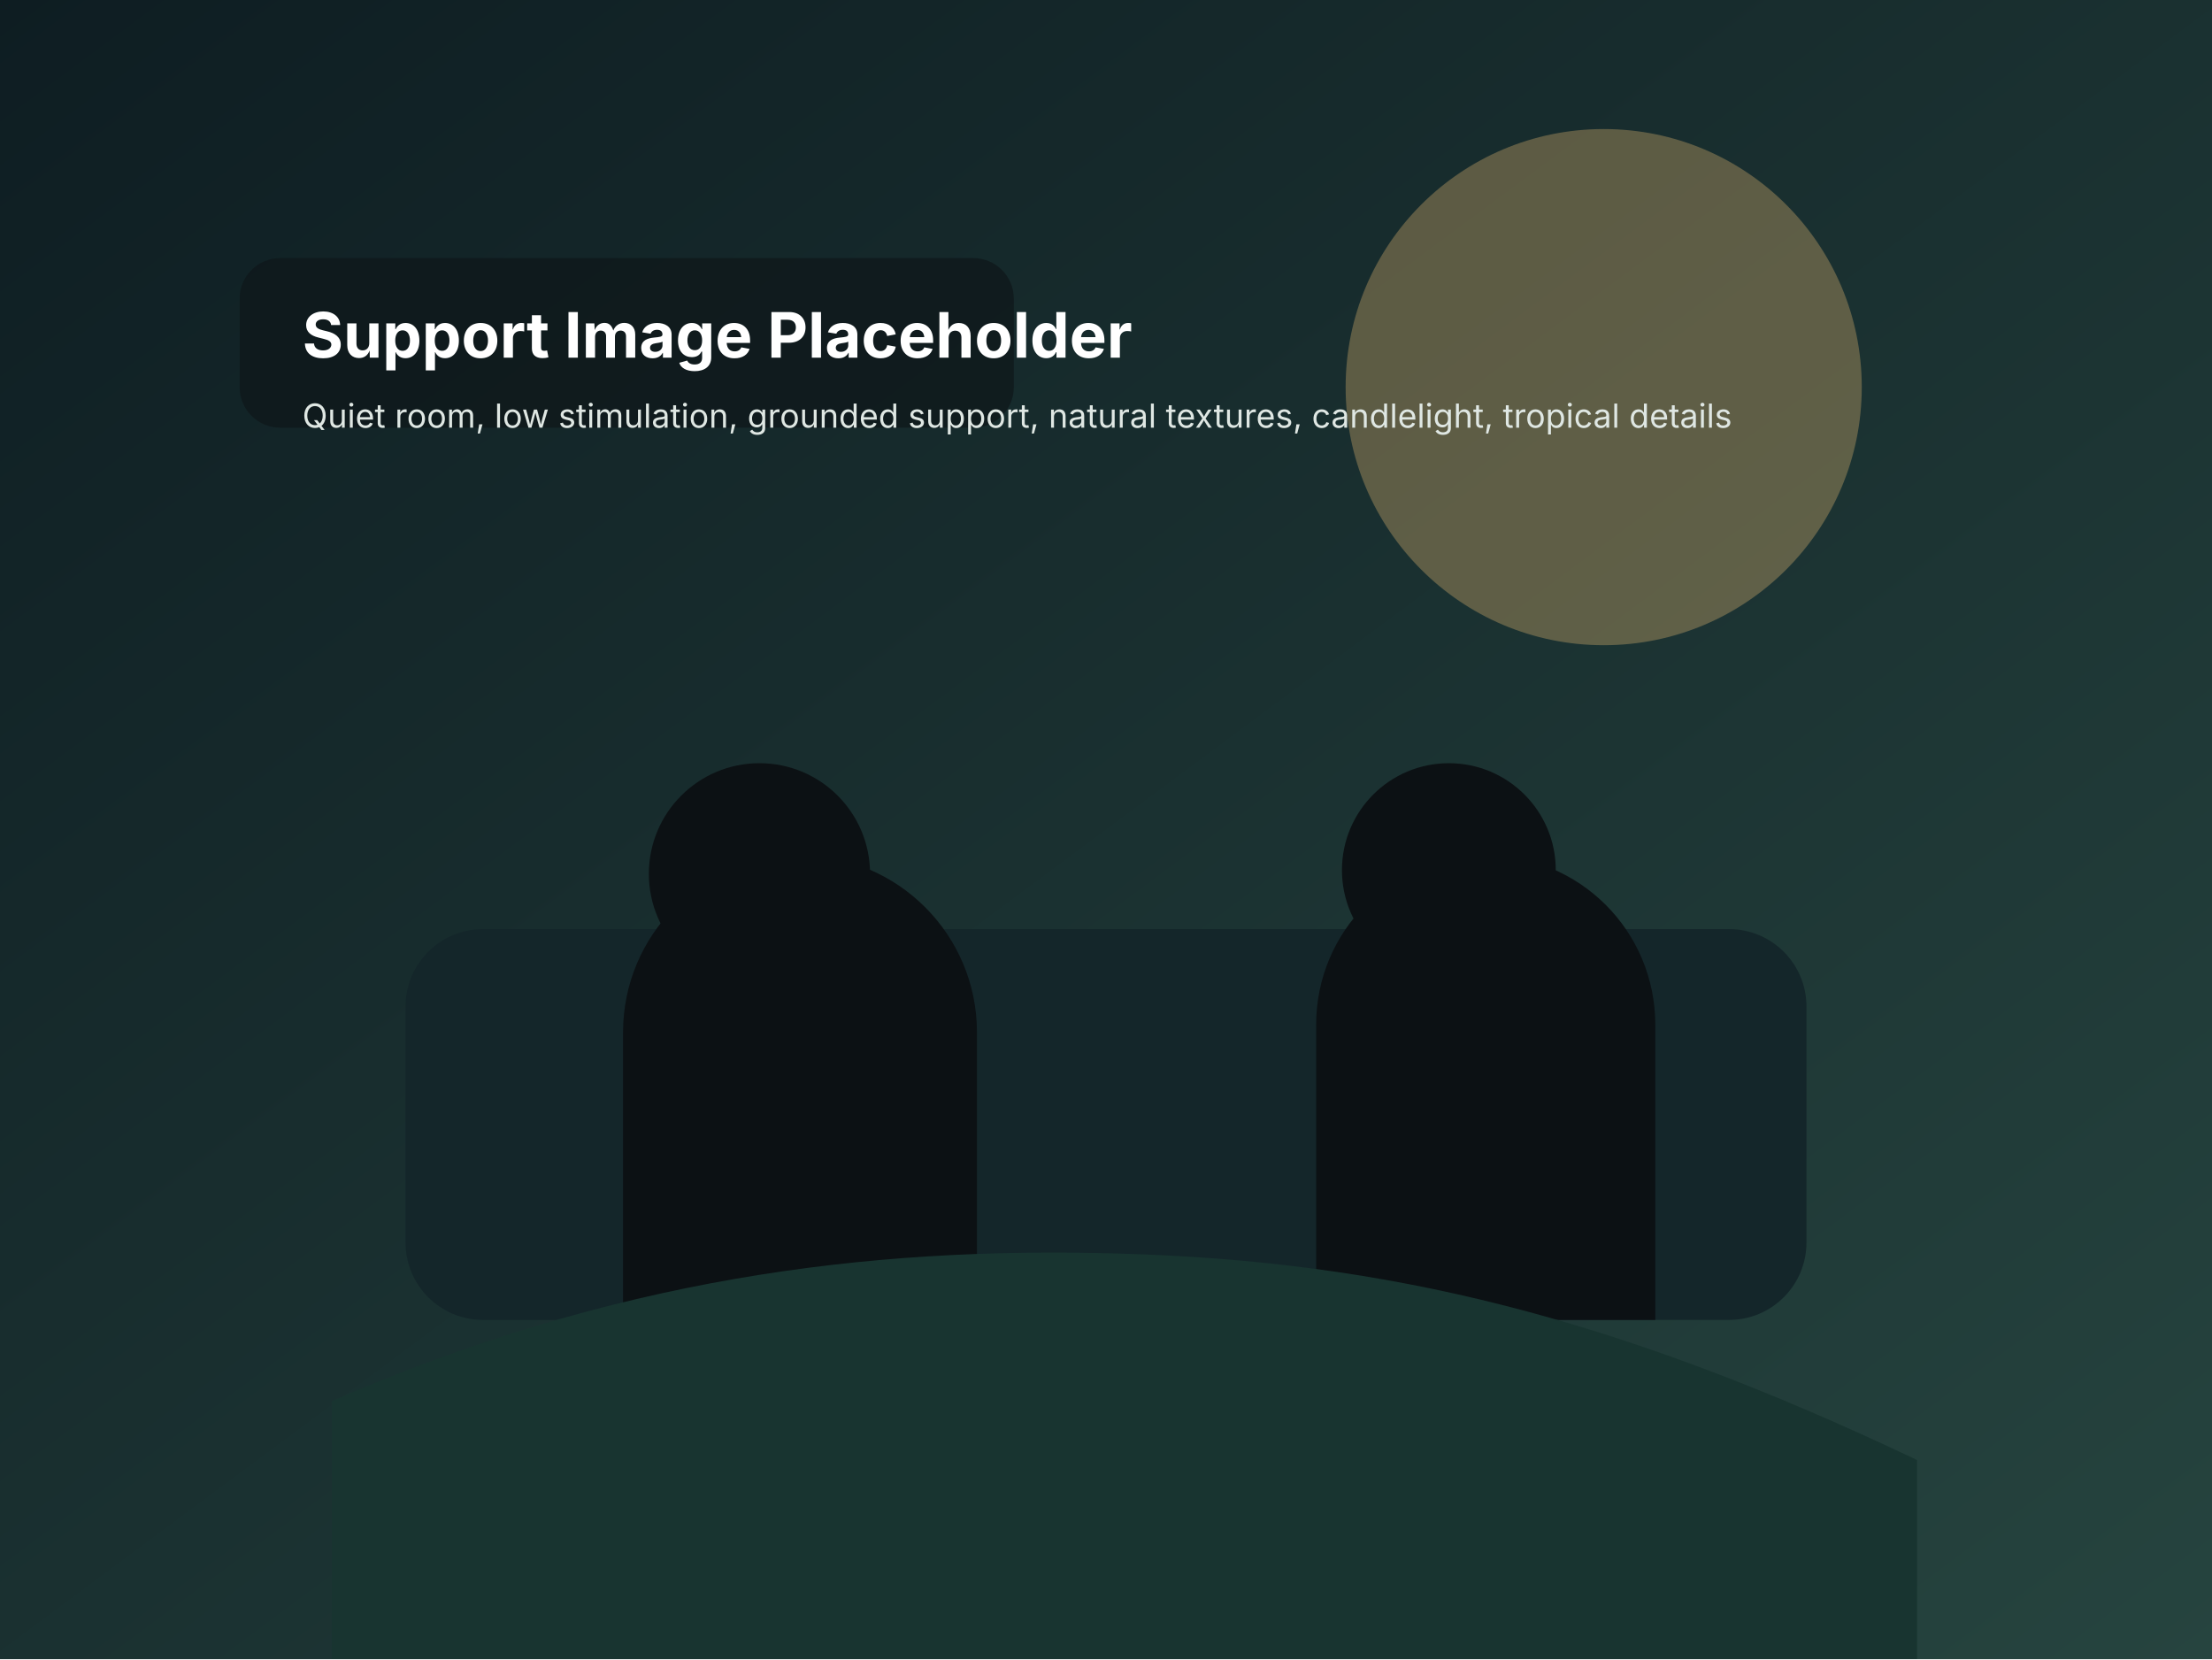
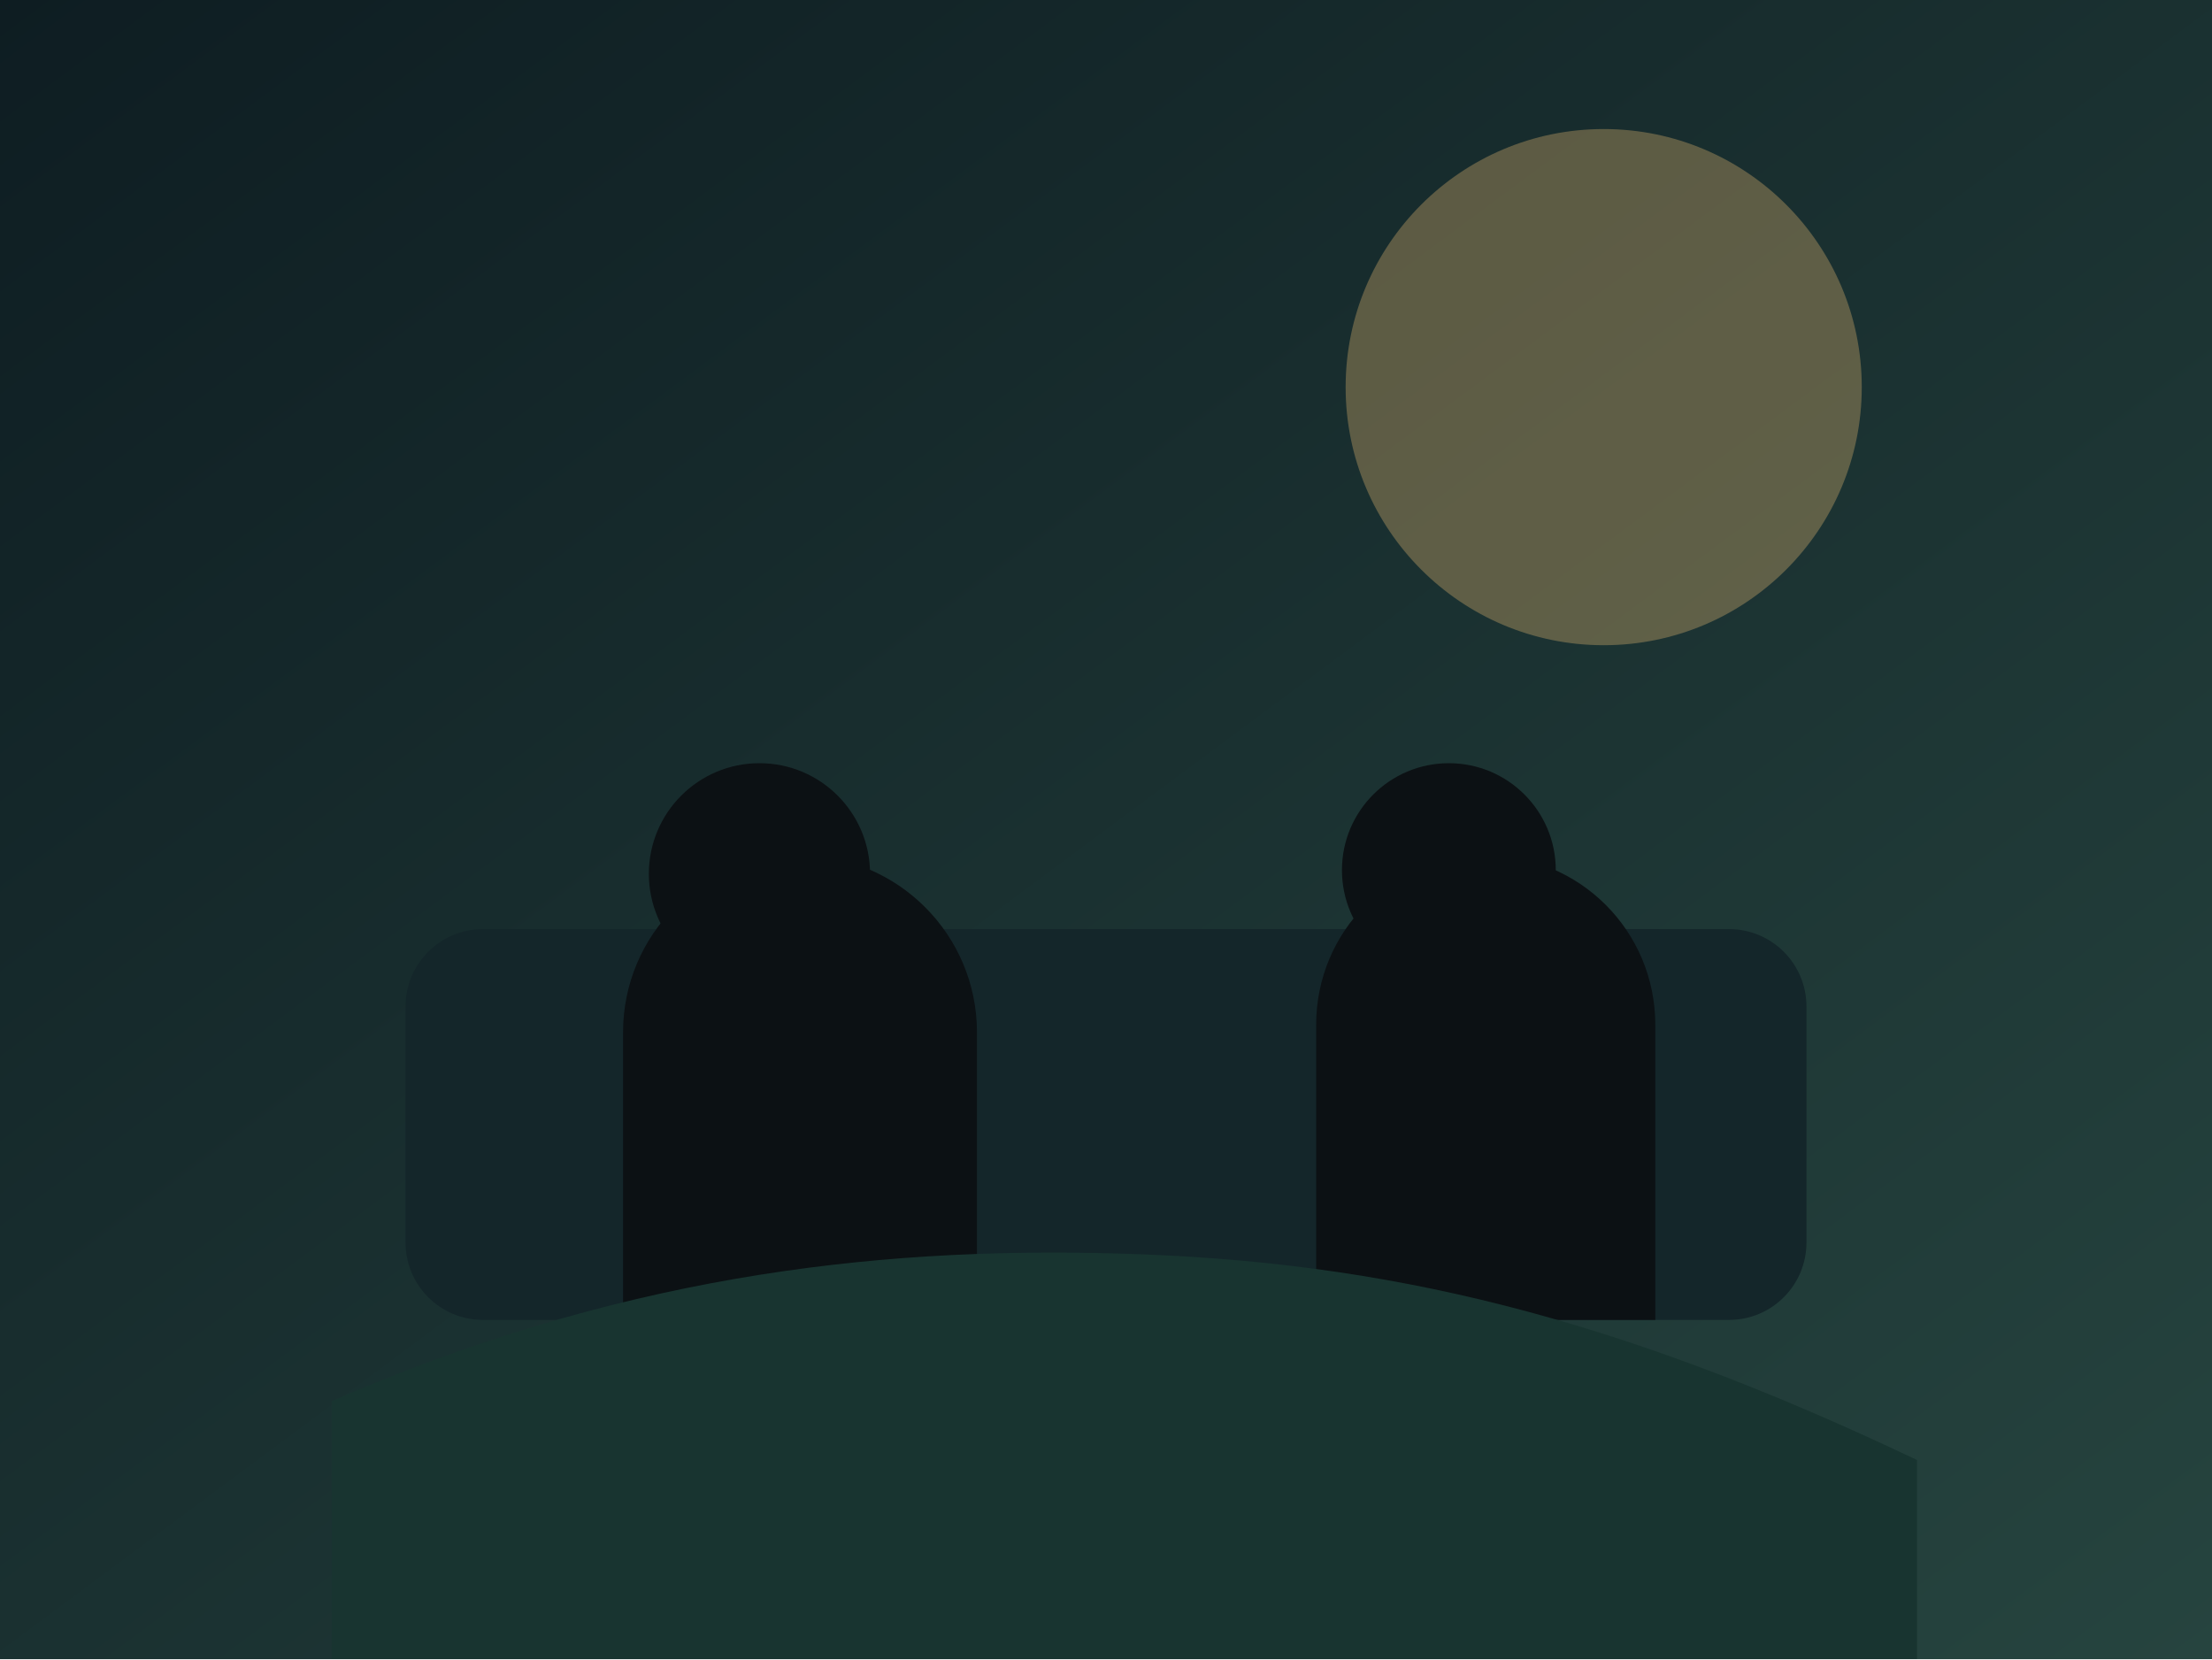
<svg xmlns="http://www.w3.org/2000/svg" width="1200" height="900" viewBox="0 0 1200 900" fill="none">
  <defs>
    <linearGradient id="g" x1="0" y1="0" x2="1" y2="1">
      <stop offset="0" stop-color="#0E1D22" />
      <stop offset="1" stop-color="#26443F" />
    </linearGradient>
  </defs>
  <rect width="1200" height="900" fill="url(#g)" />
  <circle cx="870" cy="210" r="140" fill="#F0BE76" fill-opacity="0.32" />
-   <rect x="130" y="140" width="420" height="92" rx="22" fill="#0E1719" fill-opacity="0.72" />
-   <text x="164" y="194" fill="#fff" font-family="Inter, Arial" font-size="34" font-weight="700">Support Image Placeholder</text>
-   <text x="164" y="232" fill="#dfe7e3" font-family="Inter, Arial" font-size="18">Quiet room, low stimulation, grounded support, natural textures, candlelight, tropical details</text>
  <rect x="220" y="504" width="760" height="212" rx="42" fill="#14262A" />
  <circle cx="412" cy="474" r="60" fill="#0C1114" />
  <path d="M338 560C338 507 381 464 434 464C487 464 530 507 530 560V716H338V560Z" fill="#0C1114" />
  <circle cx="786" cy="472" r="58" fill="#0C1114" />
  <path d="M714 556C714 505 755 464 806 464C857 464 898 505 898 556V716H714V556Z" fill="#0C1114" />
  <path d="M180 760C332 694 469 676 607 680C752 684 876 714 1040 792V900H180V760Z" fill="#183430" />
</svg>
